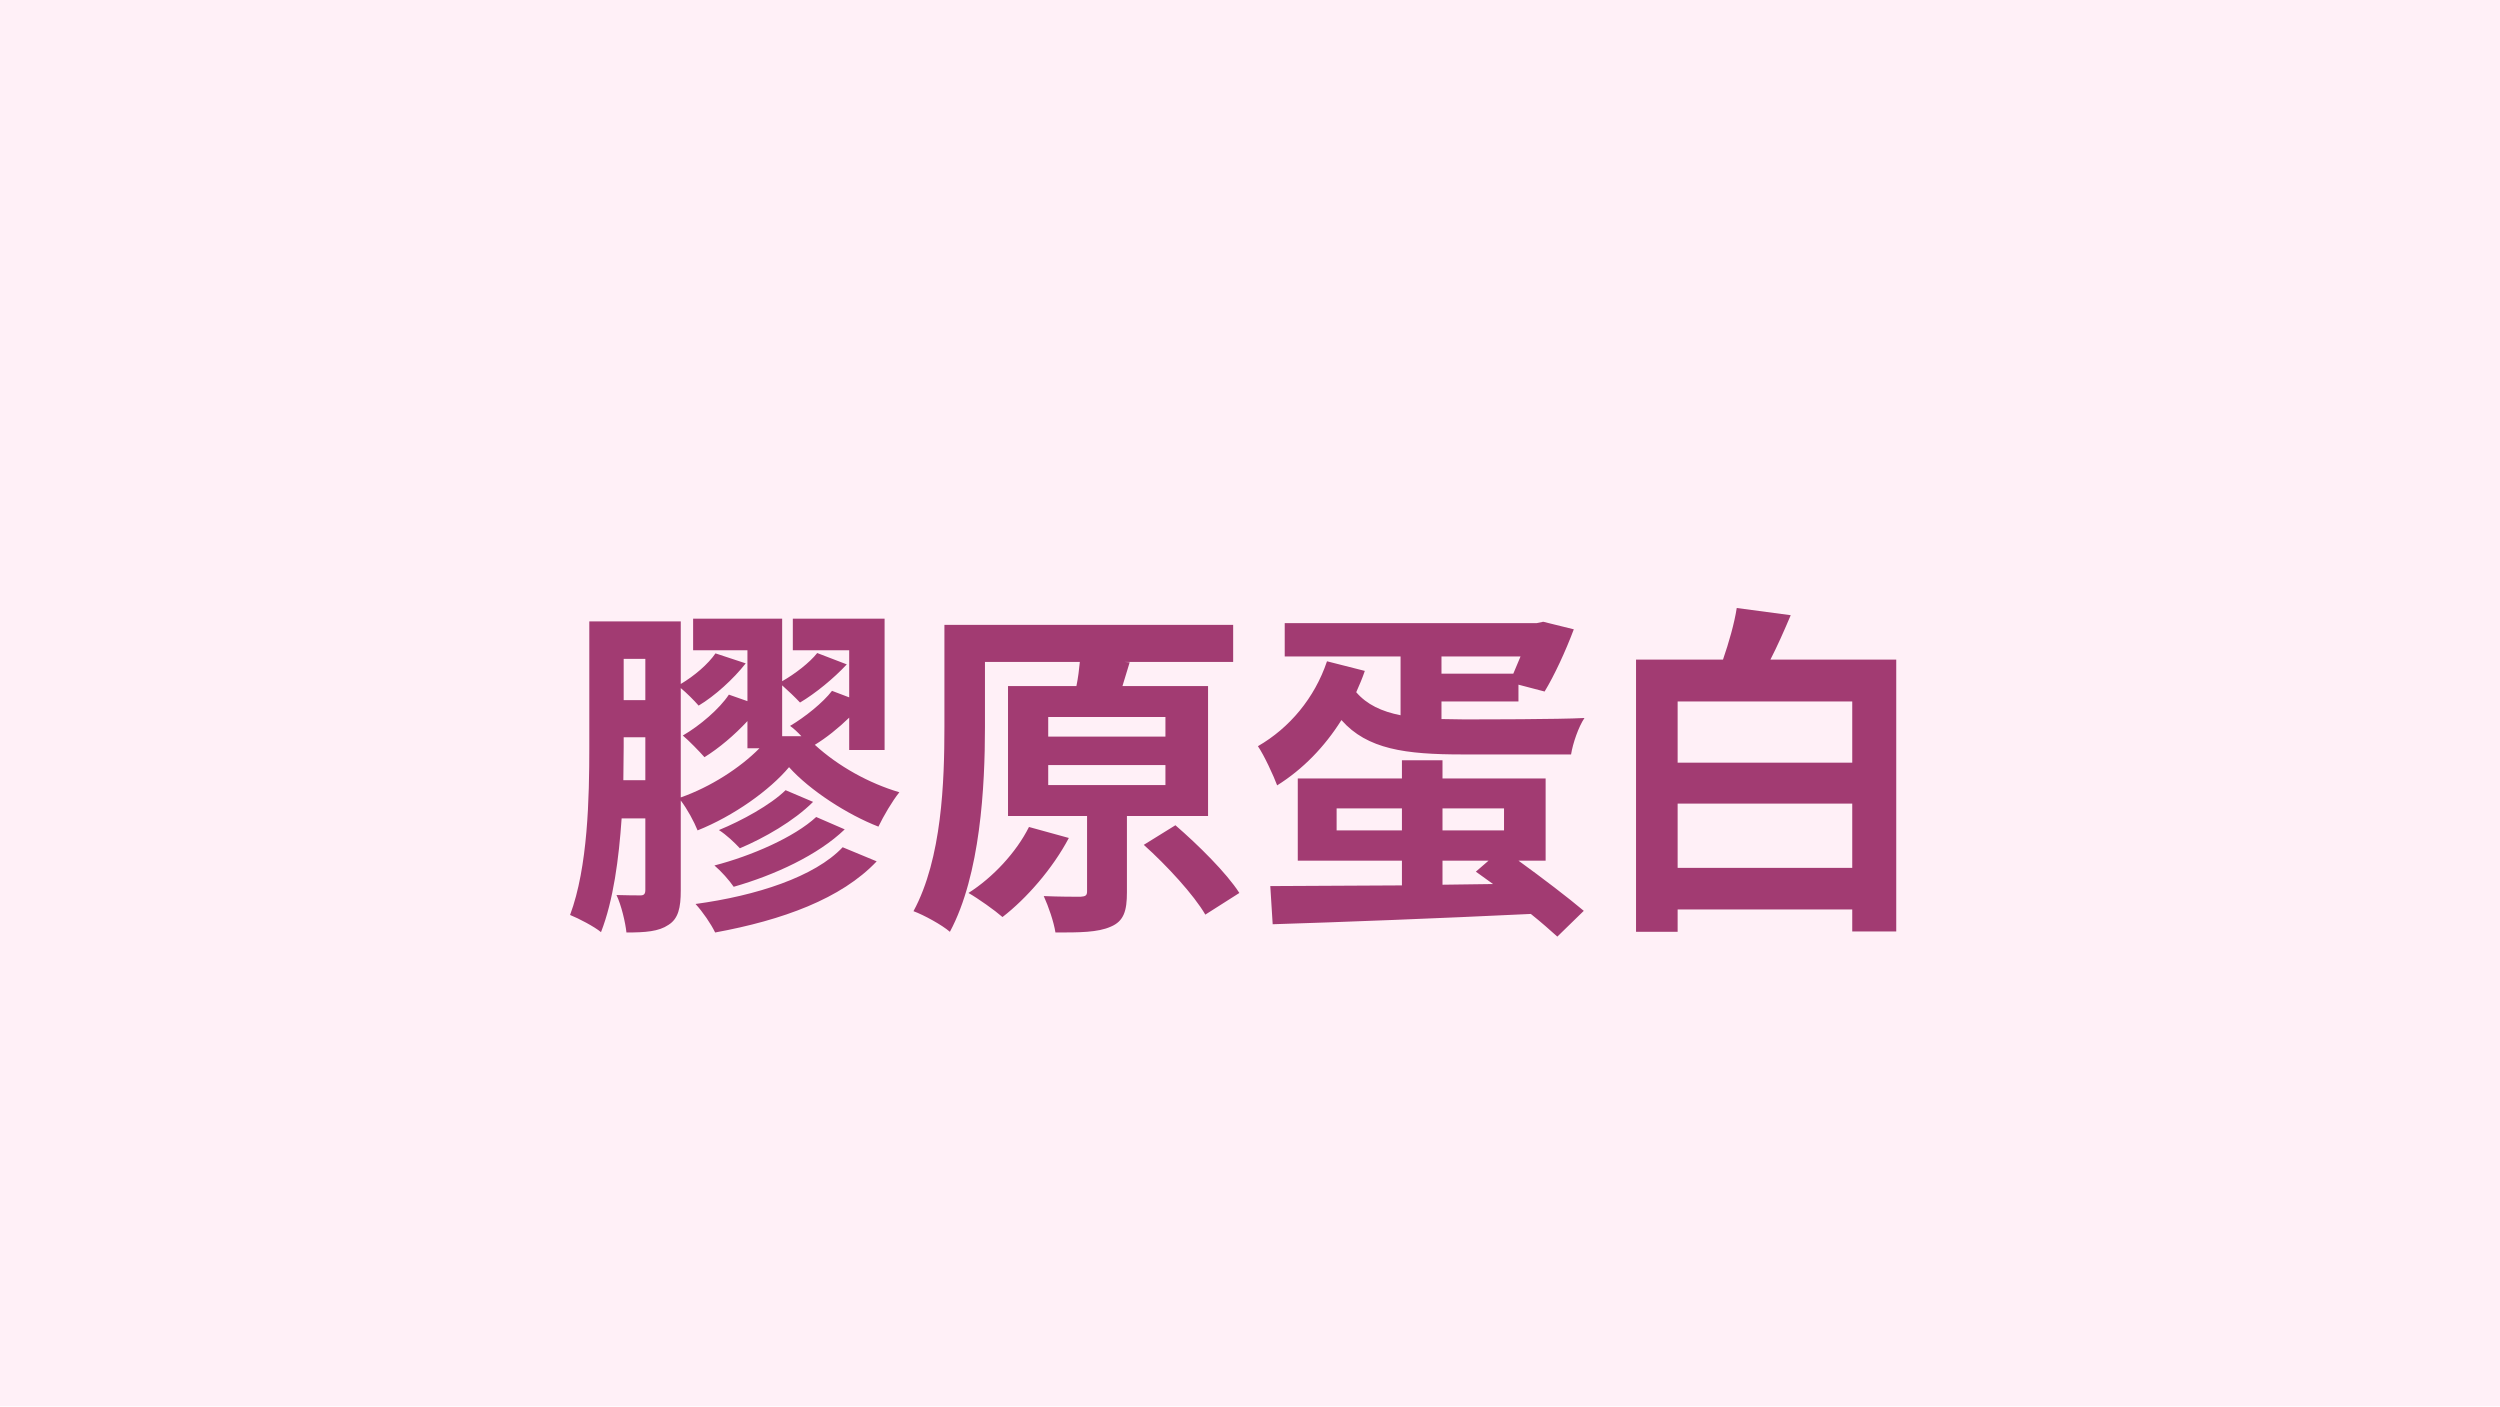
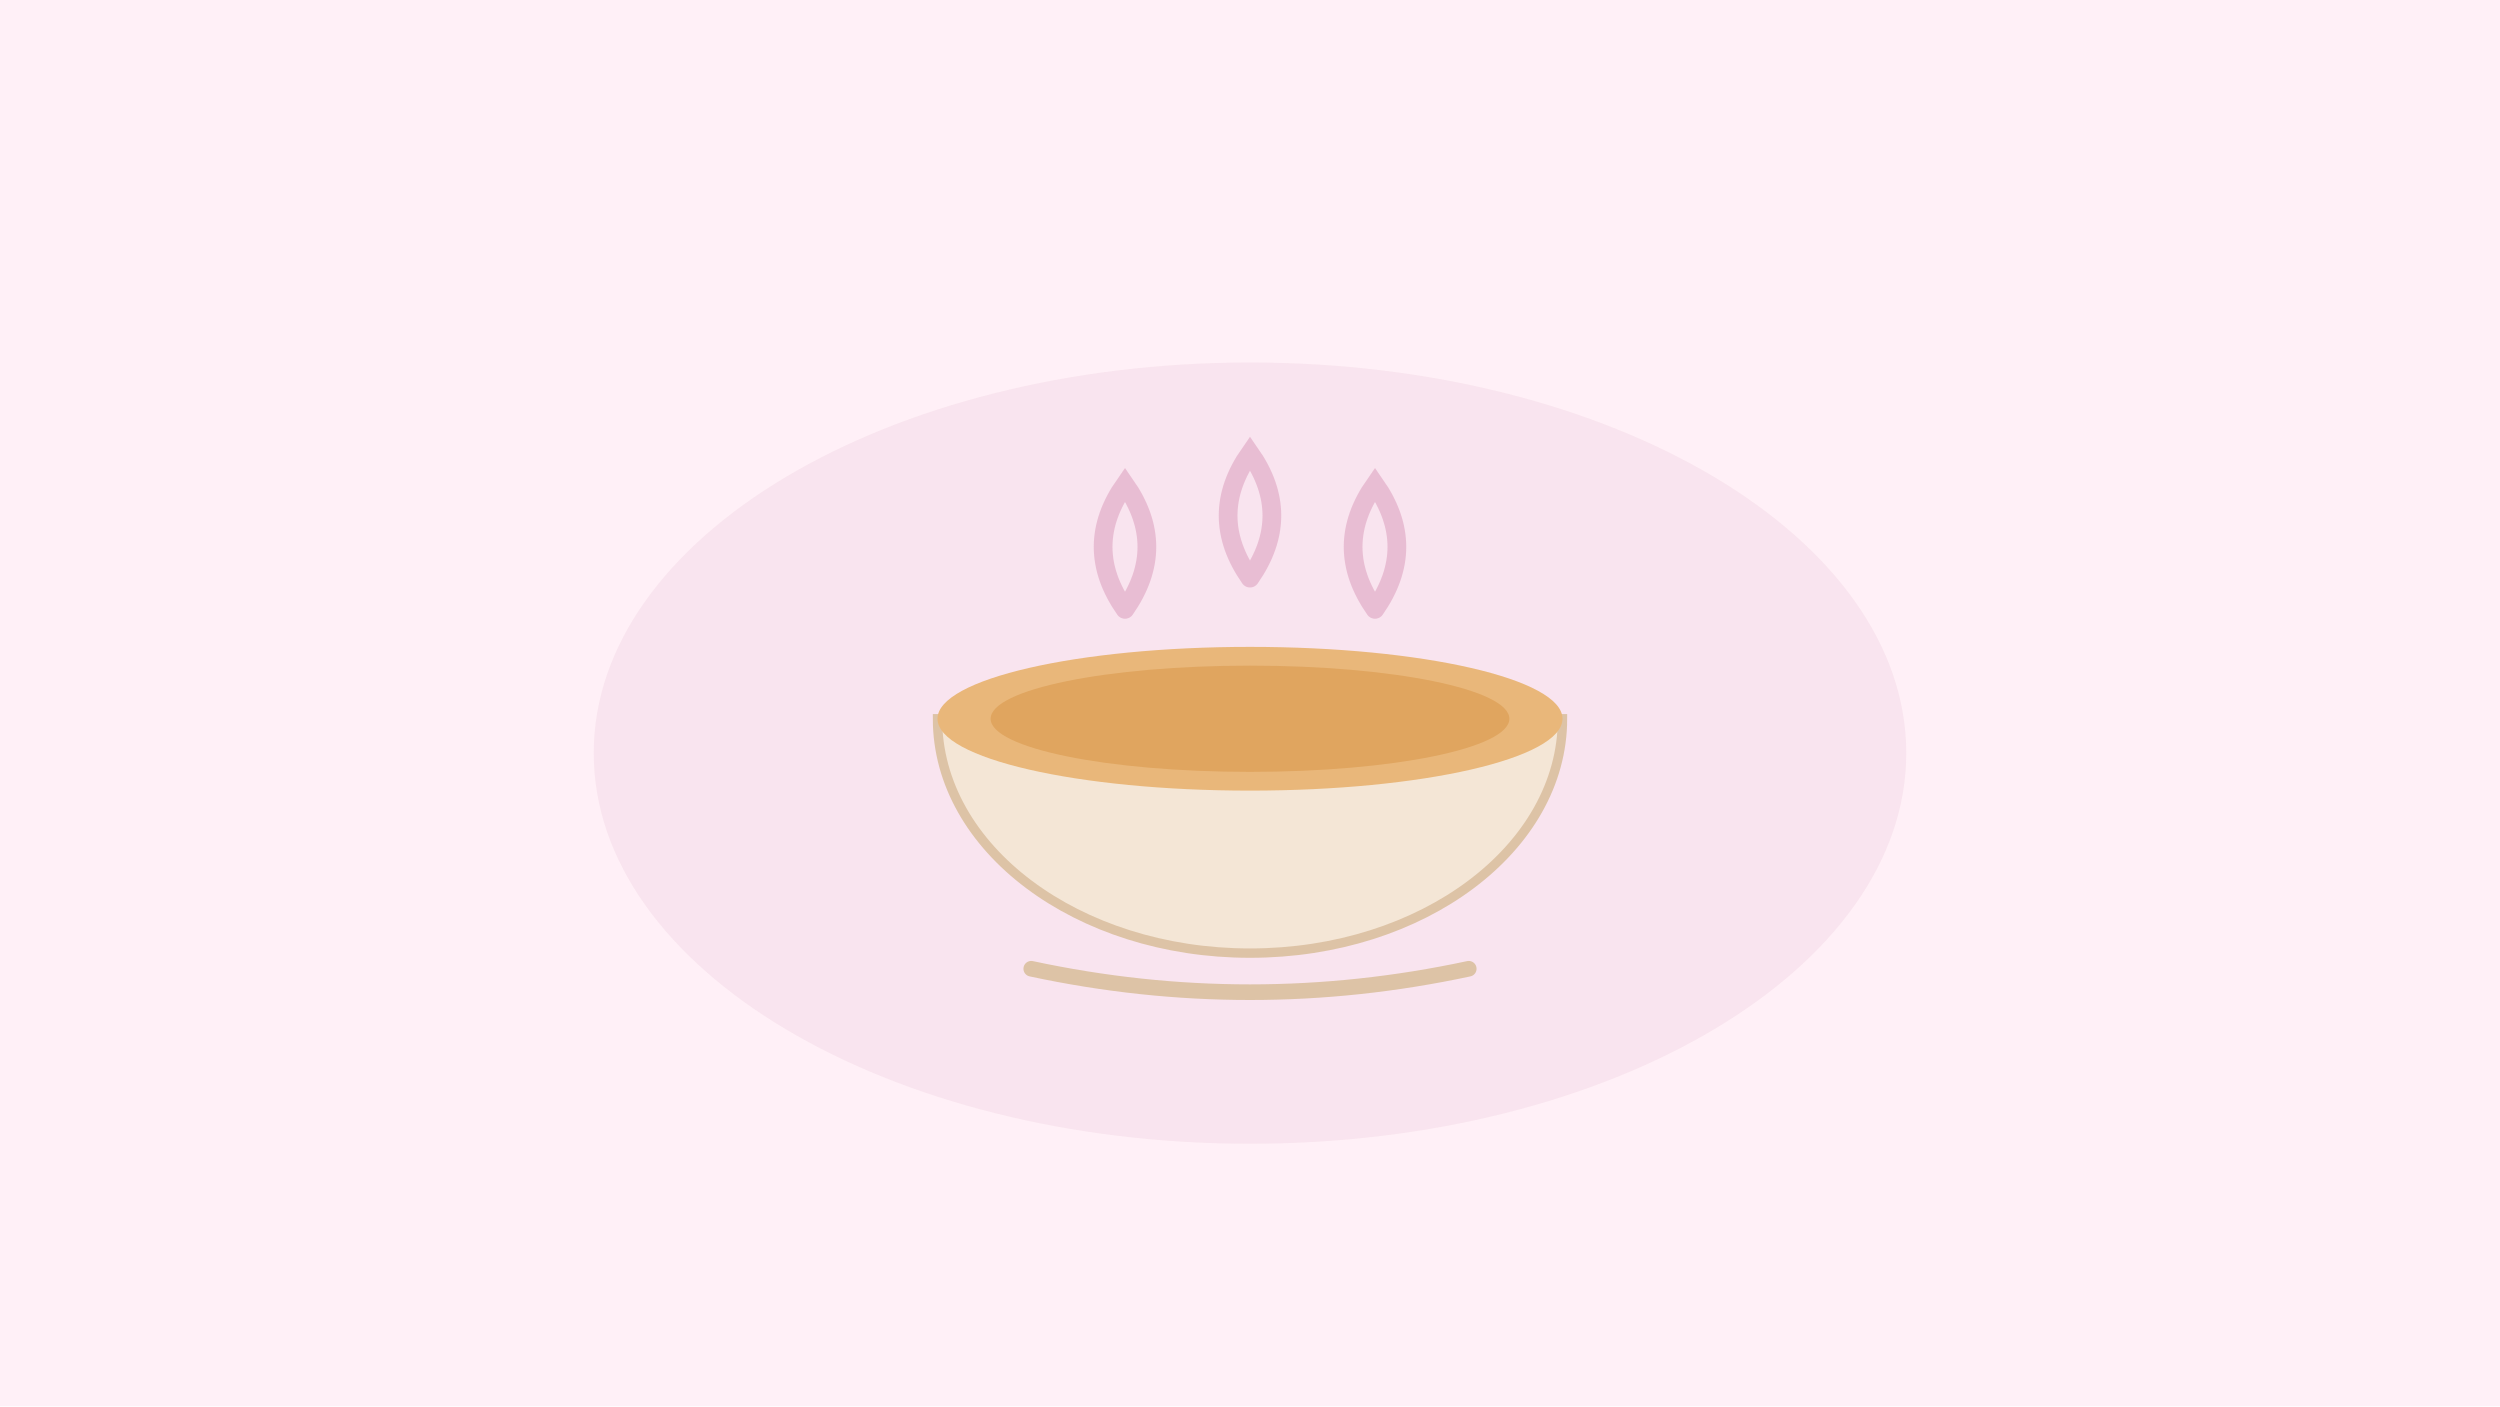
<svg xmlns="http://www.w3.org/2000/svg" viewBox="0 0 1600 900" role="img" aria-label="膠原蛋白">
  <rect width="1600" height="900" fill="#FFF0F7" />
-   <text x="800" y="500" dominant-baseline="middle" text-anchor="middle" fill="#A23B72" font-family="Noto Sans TC, Inter, Arial, sans-serif" font-size="220" font-weight="700">膠原蛋白</text>
+   <ellipse cx="800" cy="482" rx="420" ry="250" fill="#A23B72" opacity="0.07" />
+   <g transform="translate(800,450)">
+     <g transform="translate(0,10)">
+       <g stroke="#E7B9D0" stroke-width="12" fill="none" stroke-linecap="round" opacity="0.9">
+         <path d="M-80,-70 q-28,-40 0,-80 q28,40 0,80" />
+         <path d="M0,-90 q-28,-40 0,-80 q28,40 0,80" />
+         <path d="M80,-70 q-28,-40 0,-80 q28,40 0,80" />
+       </g>
+       <path d="M-200,0 A200,150 0 0 0 200,0 Z" fill="#F4E6D6" stroke="#DDC3A6" stroke-width="6" />
+       <ellipse cx="0" cy="0" rx="200" ry="46" fill="#E9B77A" />
+       <ellipse cx="0" cy="0" rx="166" ry="34" fill="#E0A55F" />
+       <path d="M-140,160 Q0,190 140,160" fill="none" stroke="#DDC3A6" stroke-width="10" stroke-linecap="round" />
+     </g>
+   </g>
</svg>
